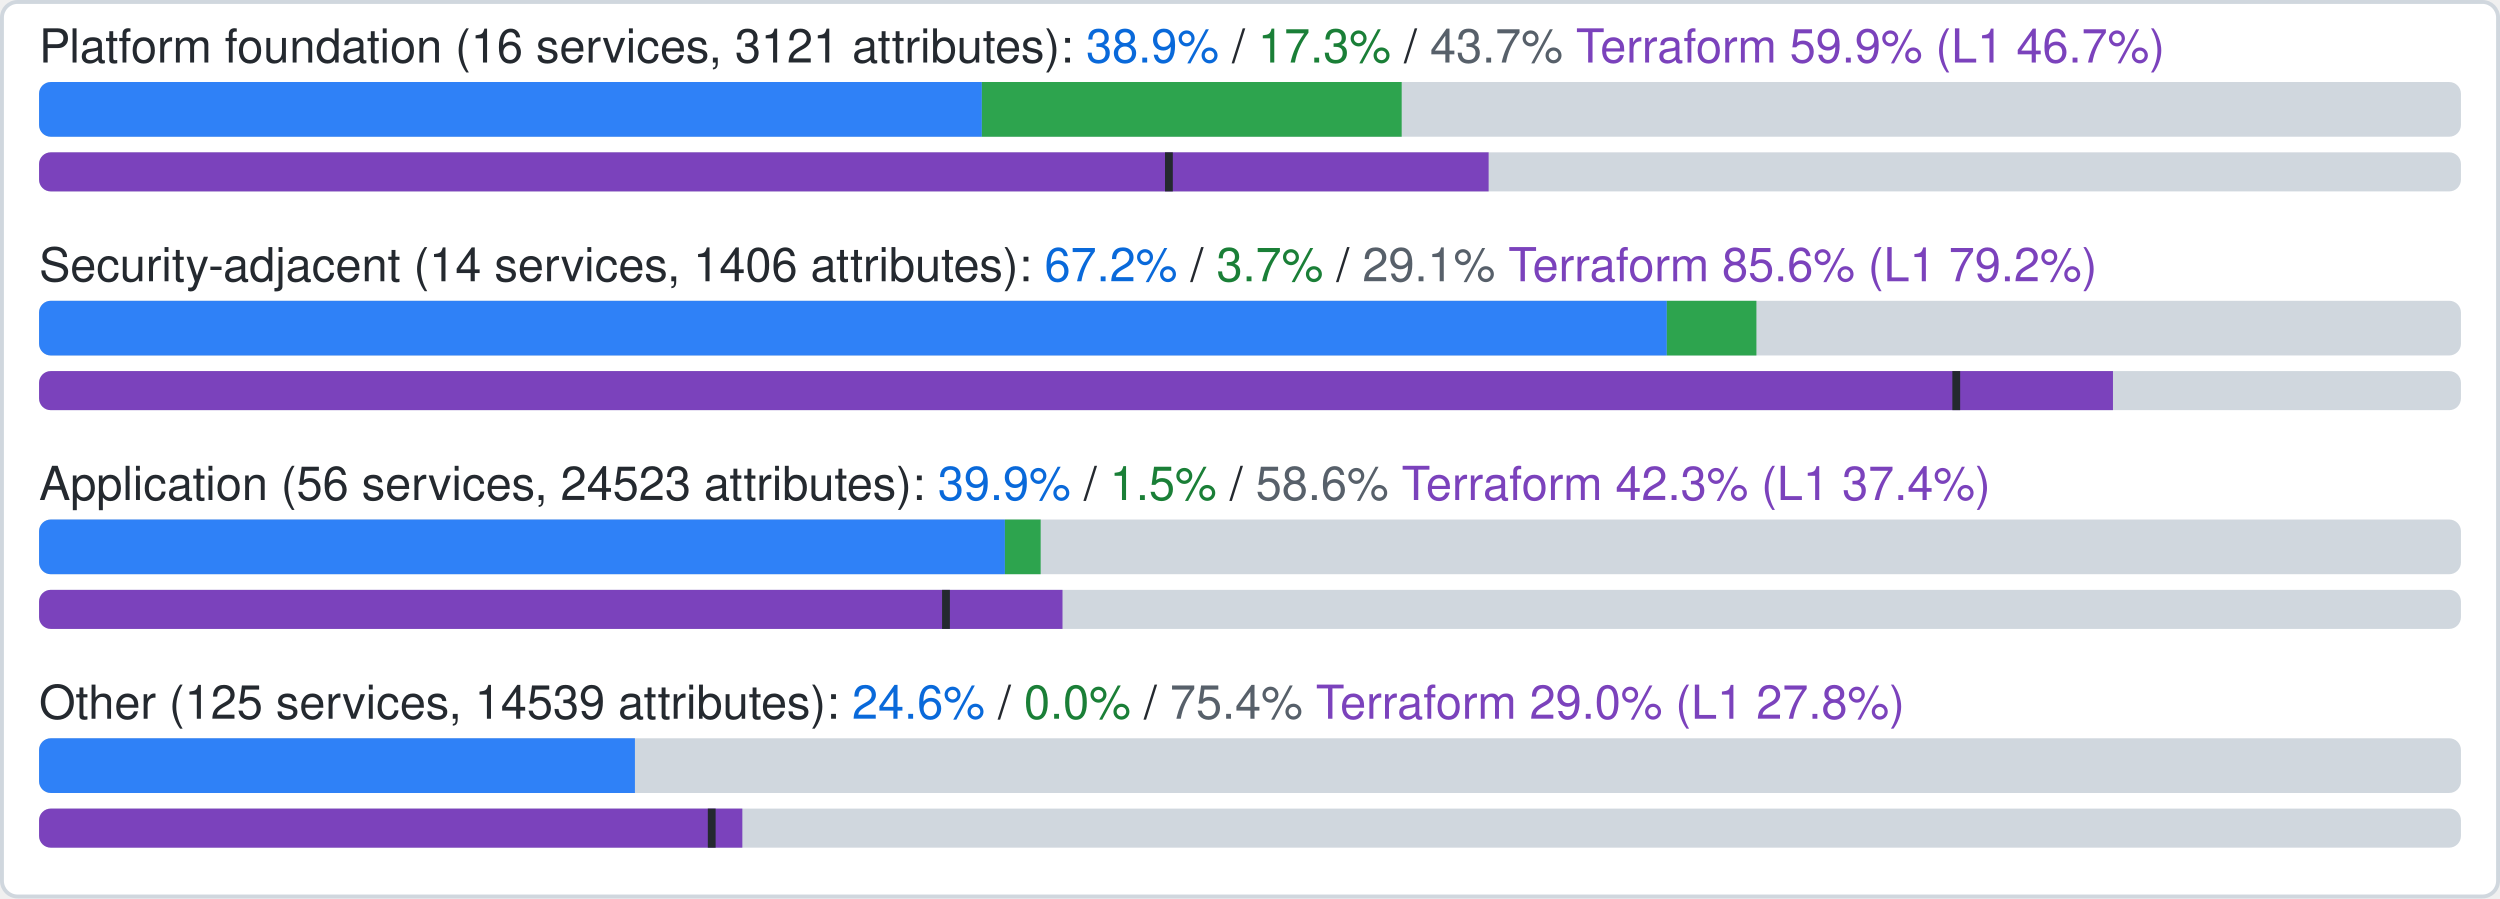
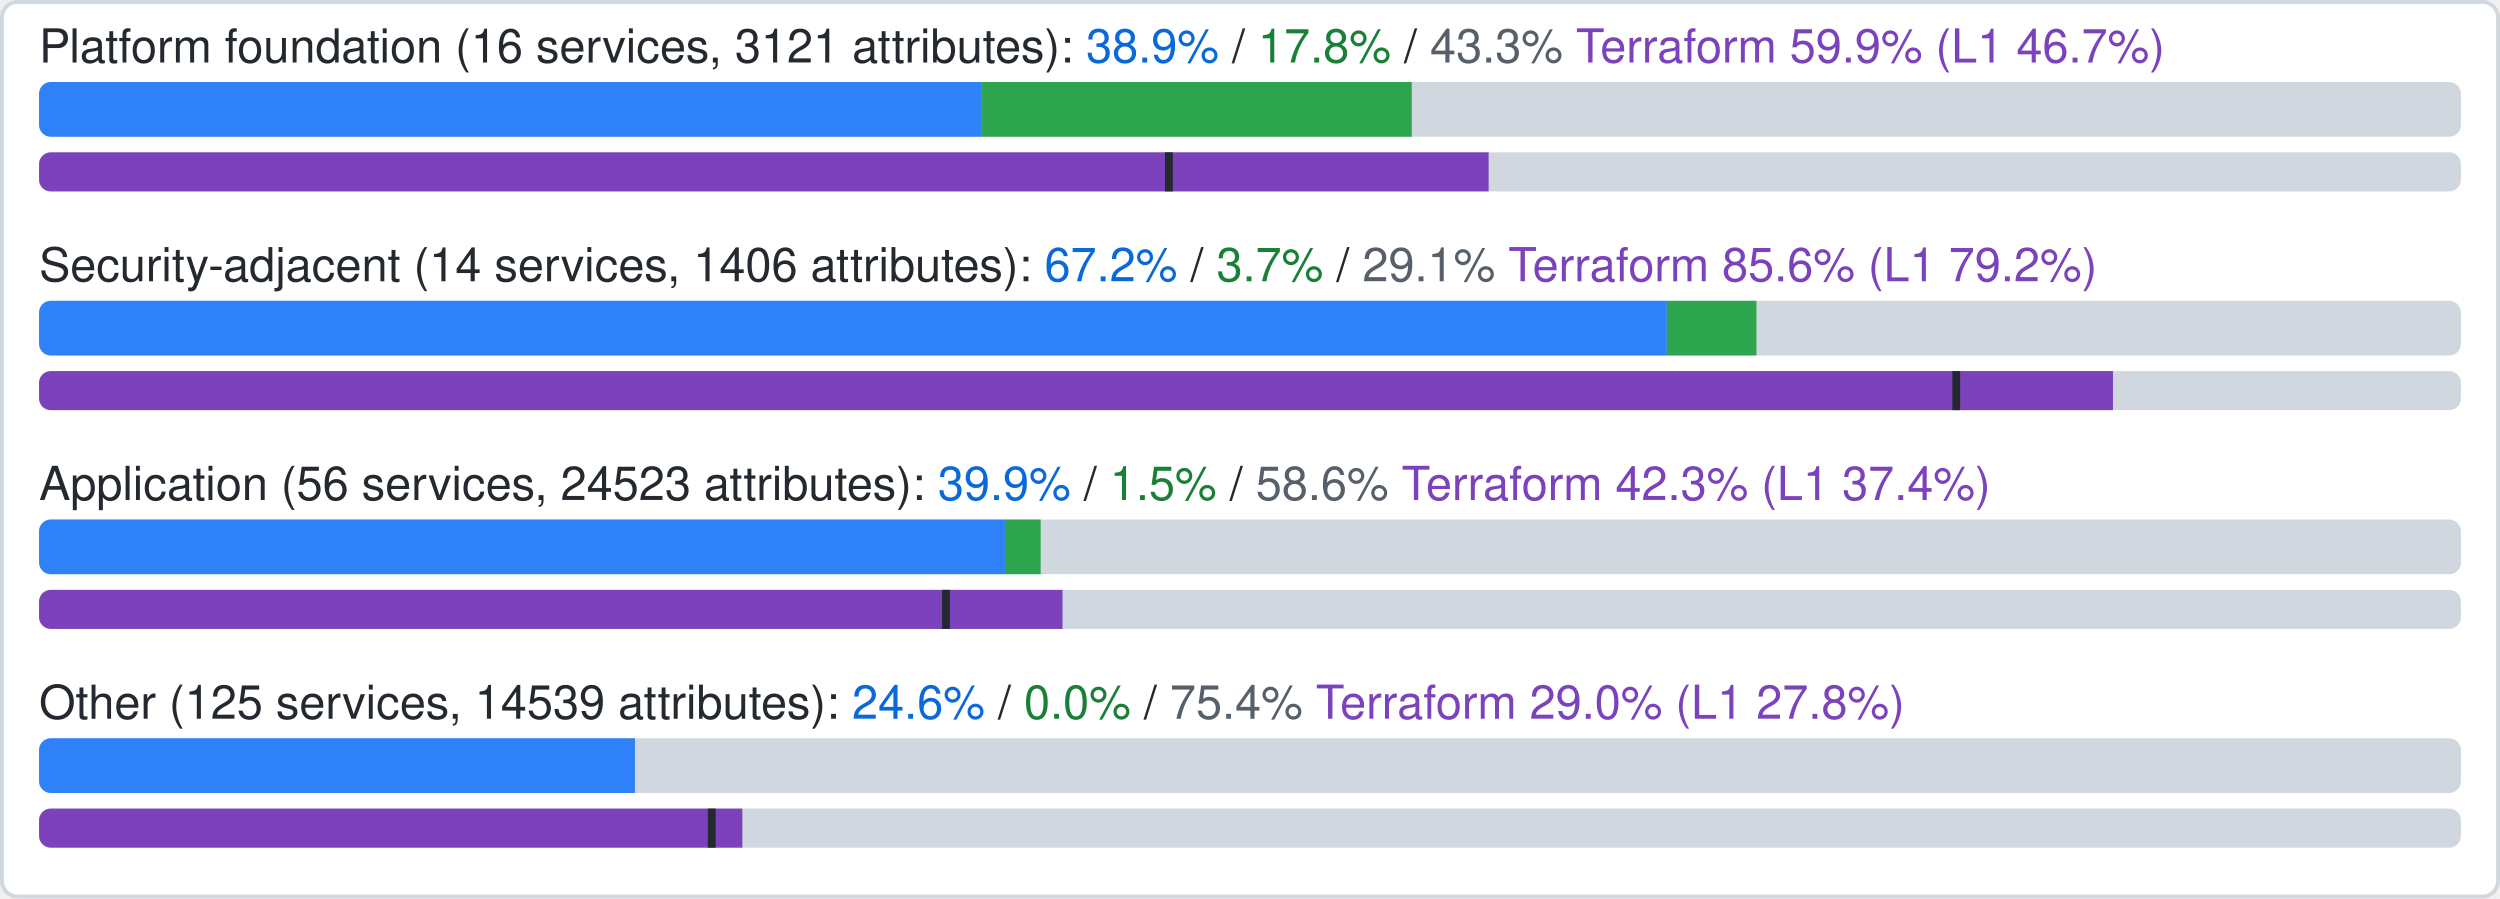
- <svg xmlns="http://www.w3.org/2000/svg" width="640" height="230" viewBox="0 0 640 230" role="img" aria-label="Coverage by category: Platform foundation official 38.9%, ours beyond official 17.3%, uncovered 43.7%, Terraform google-beta 59.9% (L1 46.7%), an estimate; Security-adjacent official 67.2%, ours beyond official 3.7%, uncovered 29.1%, Terraform google-beta 85.6% (L1 79.2%), an estimate; Application official 39.9%, ours beyond official 1.5%, uncovered 58.6%, Terraform google-beta 42.3% (L1 37.4%), an estimate; Other official 24.6%, ours beyond official 0.0%, uncovered 75.4%, Terraform google-beta 29.0% (L1 27.8%), an estimate;">
+ <svg xmlns="http://www.w3.org/2000/svg" width="640" height="230" viewBox="0 0 640 230" role="img" aria-label="Coverage by category: Platform foundation official 38.9%, ours beyond official 17.8%, uncovered 43.3%, Terraform google-beta 59.9% (L1 46.7%), an estimate; Security-adjacent official 67.2%, ours beyond official 3.7%, uncovered 29.1%, Terraform google-beta 85.6% (L1 79.2%), an estimate; Application official 39.9%, ours beyond official 1.5%, uncovered 58.6%, Terraform google-beta 42.3% (L1 37.4%), an estimate; Other official 24.6%, ours beyond official 0.0%, uncovered 75.4%, Terraform google-beta 29.0% (L1 27.8%), an estimate;">
  <rect x="0.5" y="0.5" width="639" height="229" rx="4" fill="#ffffff" stroke="#d0d7de" />
  <clipPath id="c0">
    <rect x="10" y="21" width="620" height="14" rx="3" />
  </clipPath>
-   <text x="10" y="16" font-family="-apple-system,BlinkMacSystemFont,Segoe UI,Helvetica,Arial,sans-serif" font-size="12" fill="#24292f">Platform foundation (16 services, 3121 attributes): <tspan fill="#0969da">38.9%</tspan> / <tspan fill="#1a7f37">17.3%</tspan> / <tspan fill="#57606a">43.7%</tspan>
+   <text x="10" y="16" font-family="-apple-system,BlinkMacSystemFont,Segoe UI,Helvetica,Arial,sans-serif" font-size="12" fill="#24292f">Platform foundation (16 services, 3121 attributes): <tspan fill="#0969da">38.9%</tspan> / <tspan fill="#1a7f37">17.8%</tspan> / <tspan fill="#57606a">43.3%</tspan>
    <tspan fill="#7b42bc">Terraform 59.9% (L1 46.7%)</tspan>
  </text>
  <clipPath id="t0">
    <rect x="10" y="39" width="620" height="10" rx="3" />
  </clipPath>
  <g clip-path="url(#t0)">
    <rect x="10" y="39" width="620" height="10" fill="#d0d7de" />
    <rect x="10" y="39" width="371.09" height="10" fill="#7b42bc" />
    <rect x="298.24" y="39" width="2" height="10" fill="#24292f" />
  </g>
  <g clip-path="url(#c0)">
    <rect x="10" y="21" width="620" height="14" fill="#d0d7de" />
    <rect x="10" y="21" width="241.36" height="14" fill="#2f81f7" />
-     <rect x="251.36" y="21" width="107.47" height="14" fill="#2da44e" />
+     <rect x="251.36" y="21" width="110.05" height="14" fill="#2da44e" />
  </g>
  <clipPath id="c1">
    <rect x="10" y="77" width="620" height="14" rx="3" />
  </clipPath>
  <text x="10" y="72" font-family="-apple-system,BlinkMacSystemFont,Segoe UI,Helvetica,Arial,sans-serif" font-size="12" fill="#24292f">Security-adjacent (14 services, 1406 attributes): <tspan fill="#0969da">67.2%</tspan> / <tspan fill="#1a7f37">3.7%</tspan> / <tspan fill="#57606a">29.1%</tspan>
    <tspan fill="#7b42bc">Terraform 85.6% (L1 79.2%)</tspan>
  </text>
  <clipPath id="t1">
    <rect x="10" y="95" width="620" height="10" rx="3" />
  </clipPath>
  <g clip-path="url(#t1)">
    <rect x="10" y="95" width="620" height="10" fill="#d0d7de" />
    <rect x="10" y="95" width="530.92" height="10" fill="#7b42bc" />
    <rect x="499.80" y="95" width="2" height="10" fill="#24292f" />
  </g>
  <g clip-path="url(#c1)">
    <rect x="10" y="77" width="620" height="14" fill="#d0d7de" />
    <rect x="10" y="77" width="416.71" height="14" fill="#2f81f7" />
    <rect x="426.71" y="77" width="22.93" height="14" fill="#2da44e" />
  </g>
  <clipPath id="c2">
    <rect x="10" y="133" width="620" height="14" rx="3" />
  </clipPath>
  <text x="10" y="128" font-family="-apple-system,BlinkMacSystemFont,Segoe UI,Helvetica,Arial,sans-serif" font-size="12" fill="#24292f">Application (56 services, 24523 attributes): <tspan fill="#0969da">39.9%</tspan> / <tspan fill="#1a7f37">1.5%</tspan> / <tspan fill="#57606a">58.6%</tspan>
    <tspan fill="#7b42bc">Terraform 42.3% (L1 37.4%)</tspan>
  </text>
  <clipPath id="t2">
    <rect x="10" y="151" width="620" height="10" rx="3" />
  </clipPath>
  <g clip-path="url(#t2)">
    <rect x="10" y="151" width="620" height="10" fill="#d0d7de" />
    <rect x="10" y="151" width="262.00" height="10" fill="#7b42bc" />
    <rect x="241.17" y="151" width="2" height="10" fill="#24292f" />
  </g>
  <g clip-path="url(#c2)">
    <rect x="10" y="133" width="620" height="14" fill="#d0d7de" />
    <rect x="10" y="133" width="247.26" height="14" fill="#2f81f7" />
    <rect x="257.26" y="133" width="9.15" height="14" fill="#2da44e" />
  </g>
  <clipPath id="c3">
    <rect x="10" y="189" width="620" height="14" rx="3" />
  </clipPath>
  <text x="10" y="184" font-family="-apple-system,BlinkMacSystemFont,Segoe UI,Helvetica,Arial,sans-serif" font-size="12" fill="#24292f">Other (125 services, 14539 attributes): <tspan fill="#0969da">24.6%</tspan> / <tspan fill="#1a7f37">0.0%</tspan> / <tspan fill="#57606a">75.4%</tspan>
    <tspan fill="#7b42bc">Terraform 29.0% (L1 27.8%)</tspan>
  </text>
  <clipPath id="t3">
    <rect x="10" y="207" width="620" height="10" rx="3" />
  </clipPath>
  <g clip-path="url(#t3)">
    <rect x="10" y="207" width="620" height="10" fill="#d0d7de" />
    <rect x="10" y="207" width="180.04" height="10" fill="#7b42bc" />
    <rect x="181.20" y="207" width="2" height="10" fill="#24292f" />
  </g>
  <g clip-path="url(#c3)">
    <rect x="10" y="189" width="620" height="14" fill="#d0d7de" />
    <rect x="10" y="189" width="152.54" height="14" fill="#2f81f7" />
  </g>
</svg>
